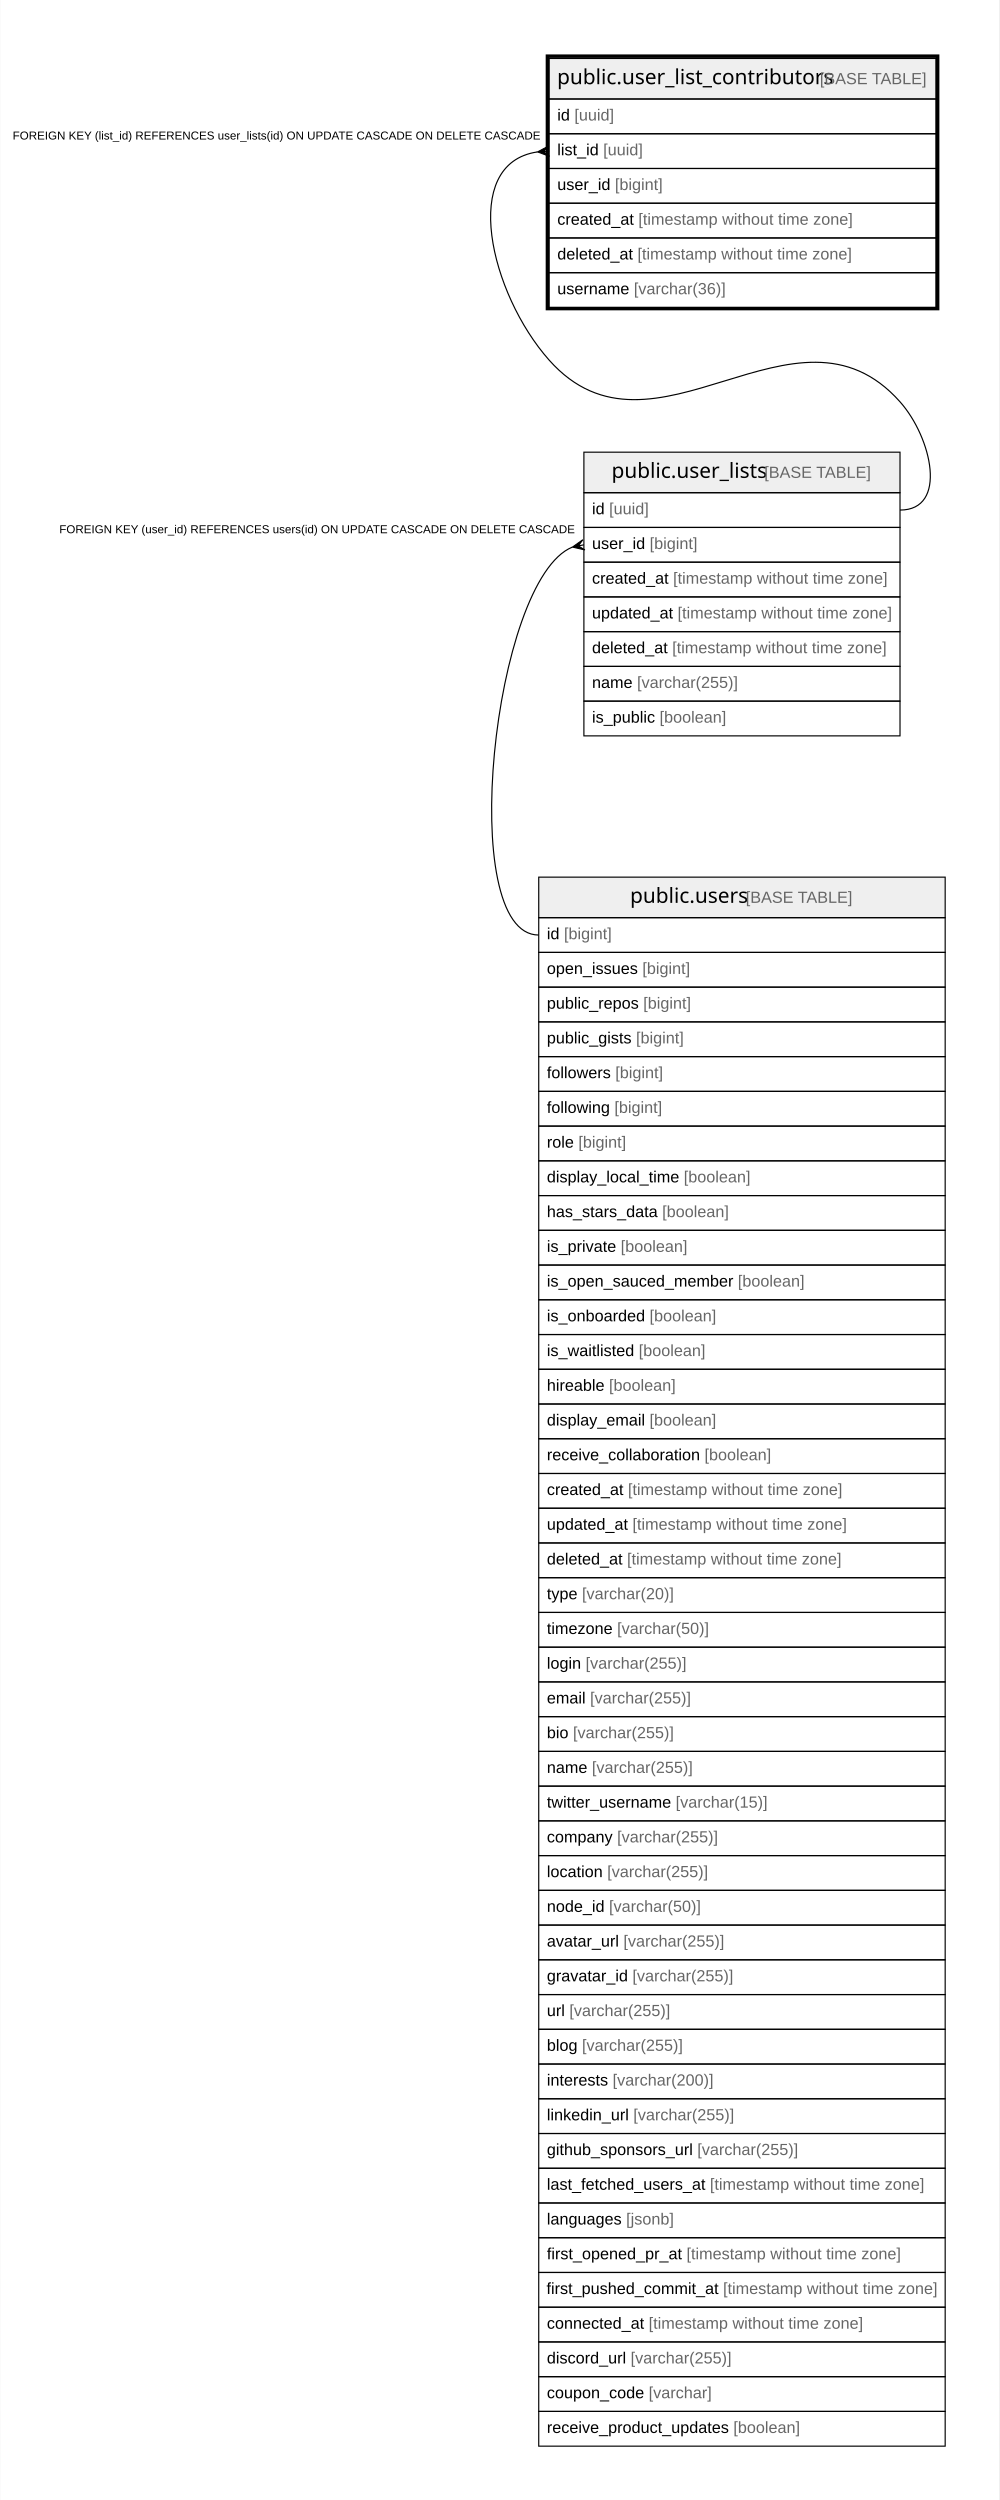
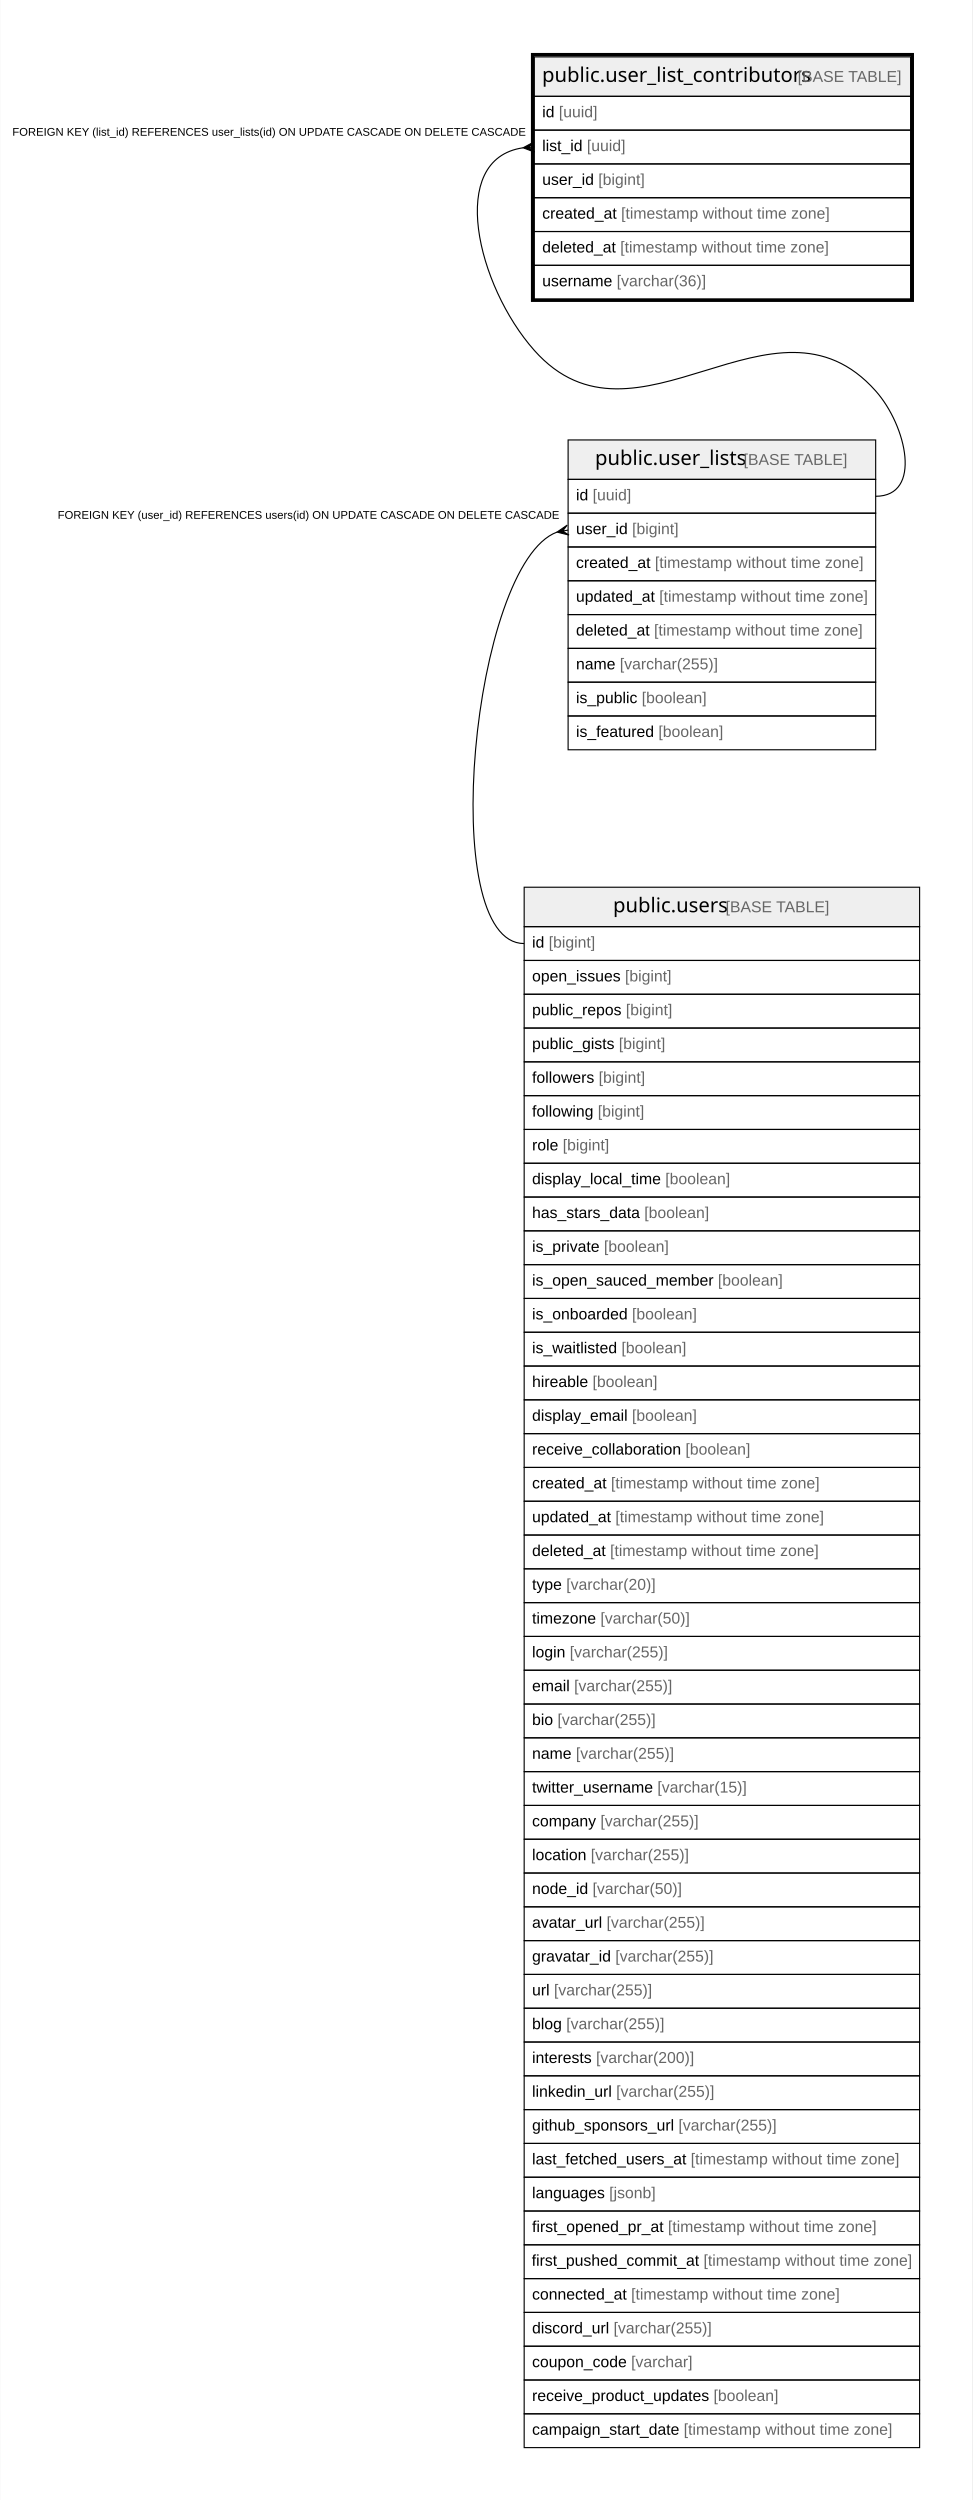
- <svg xmlns="http://www.w3.org/2000/svg" width="863pt" height="2159pt" viewBox="0.00 0.00 862.50 2159.00">
-   <g id="graph0" class="graph" transform="scale(1 1) rotate(0) translate(4 2155)">
-     <polygon fill="#ffffff" stroke="transparent" points="-4,4 -4,-2155 858.5,-2155 858.5,4 -4,4" />
+ <svg xmlns="http://www.w3.org/2000/svg" width="863pt" height="2219pt" viewBox="0.00 0.00 862.50 2219.00">
+   <g id="graph0" class="graph" transform="scale(1 1) rotate(0) translate(4 2215)">
+     <polygon fill="#ffffff" stroke="transparent" points="-4,4 -4,-2215 858.5,-2215 858.5,4 -4,4" />
    <g id="node1" class="node">
-       <polygon fill="#efefef" stroke="transparent" points="470,-2069.5 470,-2104.5 804,-2104.5 804,-2069.5 470,-2069.5" />
-       <polygon fill="none" stroke="#000000" points="470,-2069.5 470,-2104.5 804,-2104.5 804,-2069.5 470,-2069.5" />
-       <text text-anchor="start" x="476.858" y="-2082.3" font-family="Arial Bold" font-size="18.00" fill="#000000">public.user_list_contributors</text>
-       <text text-anchor="start" x="699.889" y="-2082.3" font-family="Arial" font-size="14.00" fill="#000000"> </text>
-       <text text-anchor="start" x="703.779" y="-2082.3" font-family="Arial" font-size="14.00" fill="#666666">[BASE TABLE]</text>
+       <polygon fill="#efefef" stroke="transparent" points="470,-2129.5 470,-2164.5 804,-2164.5 804,-2129.5 470,-2129.5" />
+       <polygon fill="none" stroke="#000000" points="470,-2129.5 470,-2164.5 804,-2164.5 804,-2129.5 470,-2129.5" />
+       <text text-anchor="start" x="476.858" y="-2142.3" font-family="Arial Bold" font-size="18.00" fill="#000000">public.user_list_contributors</text>
+       <text text-anchor="start" x="699.889" y="-2142.3" font-family="Arial" font-size="14.00" fill="#000000"> </text>
+       <text text-anchor="start" x="703.779" y="-2142.3" font-family="Arial" font-size="14.00" fill="#666666">[BASE TABLE]</text>
+       <polygon fill="none" stroke="#000000" points="470,-2099.5 470,-2129.5 804,-2129.5 804,-2099.5 470,-2099.5" />
+       <text text-anchor="start" x="477" y="-2110.9" font-family="Arial" font-size="14.00" fill="#000000">id </text>
+       <text text-anchor="start" x="491.78" y="-2110.9" font-family="Arial" font-size="14.00" fill="#666666">[uuid]</text>
+       <polygon fill="none" stroke="#000000" points="470,-2069.5 470,-2099.5 804,-2099.5 804,-2069.5 470,-2069.5" />
+       <text text-anchor="start" x="477" y="-2080.9" font-family="Arial" font-size="14.00" fill="#000000">list_id </text>
+       <text text-anchor="start" x="516.666" y="-2080.9" font-family="Arial" font-size="14.00" fill="#666666">[uuid]</text>
      <polygon fill="none" stroke="#000000" points="470,-2039.5 470,-2069.5 804,-2069.5 804,-2039.5 470,-2039.5" />
-       <text text-anchor="start" x="477" y="-2050.9" font-family="Arial" font-size="14.00" fill="#000000">id </text>
-       <text text-anchor="start" x="491.78" y="-2050.9" font-family="Arial" font-size="14.00" fill="#666666">[uuid]</text>
+       <text text-anchor="start" x="477" y="-2050.9" font-family="Arial" font-size="14.00" fill="#000000">user_id </text>
+       <text text-anchor="start" x="526.788" y="-2050.9" font-family="Arial" font-size="14.00" fill="#666666">[bigint]</text>
      <polygon fill="none" stroke="#000000" points="470,-2009.5 470,-2039.5 804,-2039.5 804,-2009.5 470,-2009.5" />
-       <text text-anchor="start" x="477" y="-2020.9" font-family="Arial" font-size="14.00" fill="#000000">list_id </text>
-       <text text-anchor="start" x="516.666" y="-2020.9" font-family="Arial" font-size="14.00" fill="#666666">[uuid]</text>
+       <text text-anchor="start" x="477" y="-2020.9" font-family="Arial" font-size="14.00" fill="#000000">created_at </text>
+       <text text-anchor="start" x="547.028" y="-2020.9" font-family="Arial" font-size="14.00" fill="#666666">[timestamp without time zone]</text>
      <polygon fill="none" stroke="#000000" points="470,-1979.5 470,-2009.5 804,-2009.5 804,-1979.5 470,-1979.5" />
-       <text text-anchor="start" x="477" y="-1990.9" font-family="Arial" font-size="14.00" fill="#000000">user_id </text>
-       <text text-anchor="start" x="526.788" y="-1990.9" font-family="Arial" font-size="14.00" fill="#666666">[bigint]</text>
+       <text text-anchor="start" x="477" y="-1990.9" font-family="Arial" font-size="14.00" fill="#000000">deleted_at </text>
+       <text text-anchor="start" x="546.257" y="-1990.9" font-family="Arial" font-size="14.00" fill="#666666">[timestamp without time zone]</text>
      <polygon fill="none" stroke="#000000" points="470,-1949.5 470,-1979.5 804,-1979.5 804,-1949.5 470,-1949.5" />
-       <text text-anchor="start" x="477" y="-1960.9" font-family="Arial" font-size="14.00" fill="#000000">created_at </text>
-       <text text-anchor="start" x="547.028" y="-1960.9" font-family="Arial" font-size="14.00" fill="#666666">[timestamp without time zone]</text>
-       <polygon fill="none" stroke="#000000" points="470,-1919.5 470,-1949.5 804,-1949.5 804,-1919.5 470,-1919.5" />
-       <text text-anchor="start" x="477" y="-1930.9" font-family="Arial" font-size="14.00" fill="#000000">deleted_at </text>
-       <text text-anchor="start" x="546.257" y="-1930.9" font-family="Arial" font-size="14.00" fill="#666666">[timestamp without time zone]</text>
-       <polygon fill="none" stroke="#000000" points="470,-1889.5 470,-1919.5 804,-1919.5 804,-1889.5 470,-1889.5" />
-       <text text-anchor="start" x="477" y="-1900.9" font-family="Arial" font-size="14.00" fill="#000000">username </text>
-       <text text-anchor="start" x="543.125" y="-1900.9" font-family="Arial" font-size="14.00" fill="#666666">[varchar(36)]</text>
-       <polygon fill="none" stroke="#000000" stroke-width="3" points="468.5,-1888.5 468.5,-2106.5 805.5,-2106.5 805.5,-1888.5 468.5,-1888.5" />
+       <text text-anchor="start" x="477" y="-1960.9" font-family="Arial" font-size="14.00" fill="#000000">username </text>
+       <text text-anchor="start" x="543.125" y="-1960.9" font-family="Arial" font-size="14.00" fill="#666666">[varchar(36)]</text>
+       <polygon fill="none" stroke="#000000" stroke-width="3" points="468.5,-1948.5 468.5,-2166.5 805.5,-2166.5 805.5,-1948.5 468.5,-1948.5" />
    </g>
    <g id="node2" class="node">
-       <polygon fill="#efefef" stroke="transparent" points="500,-1729.5 500,-1764.5 773,-1764.5 773,-1729.5 500,-1729.5" />
-       <polygon fill="none" stroke="#000000" points="500,-1729.5 500,-1764.5 773,-1764.5 773,-1729.5 500,-1729.5" />
-       <text text-anchor="start" x="523.868" y="-1742.3" font-family="Arial Bold" font-size="18.00" fill="#000000">public.user_lists</text>
-       <text text-anchor="start" x="651.878" y="-1742.3" font-family="Arial" font-size="14.00" fill="#000000"> </text>
-       <text text-anchor="start" x="655.769" y="-1742.3" font-family="Arial" font-size="14.00" fill="#666666">[BASE TABLE]</text>
+       <polygon fill="#efefef" stroke="transparent" points="500,-1789.5 500,-1824.5 773,-1824.5 773,-1789.5 500,-1789.5" />
+       <polygon fill="none" stroke="#000000" points="500,-1789.5 500,-1824.5 773,-1824.5 773,-1789.5 500,-1789.5" />
+       <text text-anchor="start" x="523.868" y="-1802.3" font-family="Arial Bold" font-size="18.00" fill="#000000">public.user_lists</text>
+       <text text-anchor="start" x="651.878" y="-1802.3" font-family="Arial" font-size="14.00" fill="#000000"> </text>
+       <text text-anchor="start" x="655.769" y="-1802.3" font-family="Arial" font-size="14.00" fill="#666666">[BASE TABLE]</text>
+       <polygon fill="none" stroke="#000000" points="500,-1759.5 500,-1789.5 773,-1789.5 773,-1759.5 500,-1759.5" />
+       <text text-anchor="start" x="507" y="-1770.9" font-family="Arial" font-size="14.00" fill="#000000">id </text>
+       <text text-anchor="start" x="521.78" y="-1770.9" font-family="Arial" font-size="14.00" fill="#666666">[uuid]</text>
+       <polygon fill="none" stroke="#000000" points="500,-1729.5 500,-1759.5 773,-1759.5 773,-1729.5 500,-1729.5" />
+       <text text-anchor="start" x="507" y="-1740.9" font-family="Arial" font-size="14.00" fill="#000000">user_id </text>
+       <text text-anchor="start" x="556.788" y="-1740.9" font-family="Arial" font-size="14.00" fill="#666666">[bigint]</text>
      <polygon fill="none" stroke="#000000" points="500,-1699.5 500,-1729.5 773,-1729.5 773,-1699.5 500,-1699.5" />
-       <text text-anchor="start" x="507" y="-1710.9" font-family="Arial" font-size="14.00" fill="#000000">id </text>
-       <text text-anchor="start" x="521.78" y="-1710.9" font-family="Arial" font-size="14.00" fill="#666666">[uuid]</text>
+       <text text-anchor="start" x="507" y="-1710.9" font-family="Arial" font-size="14.00" fill="#000000">created_at </text>
+       <text text-anchor="start" x="577.028" y="-1710.9" font-family="Arial" font-size="14.00" fill="#666666">[timestamp without time zone]</text>
      <polygon fill="none" stroke="#000000" points="500,-1669.5 500,-1699.5 773,-1699.5 773,-1669.5 500,-1669.5" />
-       <text text-anchor="start" x="507" y="-1680.9" font-family="Arial" font-size="14.00" fill="#000000">user_id </text>
-       <text text-anchor="start" x="556.788" y="-1680.9" font-family="Arial" font-size="14.00" fill="#666666">[bigint]</text>
+       <text text-anchor="start" x="506.964" y="-1680.9" font-family="Arial" font-size="14.00" fill="#000000">updated_at </text>
+       <text text-anchor="start" x="580.896" y="-1680.9" font-family="Arial" font-size="14.00" fill="#666666">[timestamp without time zone]</text>
      <polygon fill="none" stroke="#000000" points="500,-1639.5 500,-1669.5 773,-1669.5 773,-1639.5 500,-1639.5" />
-       <text text-anchor="start" x="507" y="-1650.9" font-family="Arial" font-size="14.00" fill="#000000">created_at </text>
-       <text text-anchor="start" x="577.028" y="-1650.9" font-family="Arial" font-size="14.00" fill="#666666">[timestamp without time zone]</text>
+       <text text-anchor="start" x="507" y="-1650.9" font-family="Arial" font-size="14.00" fill="#000000">deleted_at </text>
+       <text text-anchor="start" x="576.257" y="-1650.9" font-family="Arial" font-size="14.00" fill="#666666">[timestamp without time zone]</text>
      <polygon fill="none" stroke="#000000" points="500,-1609.5 500,-1639.5 773,-1639.5 773,-1609.5 500,-1609.5" />
-       <text text-anchor="start" x="506.964" y="-1620.9" font-family="Arial" font-size="14.00" fill="#000000">updated_at </text>
-       <text text-anchor="start" x="580.896" y="-1620.9" font-family="Arial" font-size="14.00" fill="#666666">[timestamp without time zone]</text>
+       <text text-anchor="start" x="507" y="-1620.9" font-family="Arial" font-size="14.00" fill="#000000">name </text>
+       <text text-anchor="start" x="545.899" y="-1620.9" font-family="Arial" font-size="14.00" fill="#666666">[varchar(255)]</text>
      <polygon fill="none" stroke="#000000" points="500,-1579.5 500,-1609.5 773,-1609.5 773,-1579.5 500,-1579.5" />
-       <text text-anchor="start" x="507" y="-1590.9" font-family="Arial" font-size="14.00" fill="#000000">deleted_at </text>
-       <text text-anchor="start" x="576.257" y="-1590.9" font-family="Arial" font-size="14.00" fill="#666666">[timestamp without time zone]</text>
+       <text text-anchor="start" x="507" y="-1590.9" font-family="Arial" font-size="14.00" fill="#000000">is_public </text>
+       <text text-anchor="start" x="565.341" y="-1590.9" font-family="Arial" font-size="14.00" fill="#666666">[boolean]</text>
      <polygon fill="none" stroke="#000000" points="500,-1549.5 500,-1579.5 773,-1579.5 773,-1549.5 500,-1549.5" />
-       <text text-anchor="start" x="507" y="-1560.9" font-family="Arial" font-size="14.00" fill="#000000">name </text>
-       <text text-anchor="start" x="545.899" y="-1560.9" font-family="Arial" font-size="14.00" fill="#666666">[varchar(255)]</text>
-       <polygon fill="none" stroke="#000000" points="500,-1519.5 500,-1549.5 773,-1549.5 773,-1519.5 500,-1519.5" />
-       <text text-anchor="start" x="507" y="-1530.9" font-family="Arial" font-size="14.00" fill="#000000">is_public </text>
-       <text text-anchor="start" x="565.341" y="-1530.9" font-family="Arial" font-size="14.00" fill="#666666">[boolean]</text>
+       <text text-anchor="start" x="507" y="-1560.9" font-family="Arial" font-size="14.00" fill="#000000">is_featured </text>
+       <text text-anchor="start" x="580.135" y="-1560.9" font-family="Arial" font-size="14.00" fill="#666666">[boolean]</text>
    </g>
    <g id="edge1" class="edge">
-       <path fill="none" stroke="#000000" d="M459.83,-2023.787C392.252,-2013.794 419.119,-1901.284 470,-1844 560.059,-1742.607 682.941,-1909.393 773,-1808 800.596,-1776.931 814.556,-1714.5 773,-1714.5" />
-       <polygon fill="#000000" stroke="#000000" points="460.024,-2023.8 469.685,-2028.989 465.012,-2024.15 470,-2024.5 470,-2024.5 470,-2024.5 465.012,-2024.15 470.315,-2020.011 460.024,-2023.8 460.024,-2023.8" />
-       <text text-anchor="start" x="6.67" y="-2034.5" font-family="Arial" font-size="10.00" fill="#000000">FOREIGN KEY (list_id) REFERENCES user_lists(id) ON UPDATE CASCADE ON DELETE CASCADE</text>
+       <path fill="none" stroke="#000000" d="M459.83,-2083.787C392.252,-2073.794 419.119,-1961.284 470,-1904 560.059,-1802.607 682.941,-1969.393 773,-1868 800.596,-1836.931 814.556,-1774.5 773,-1774.5" />
+       <polygon fill="#000000" stroke="#000000" points="460.024,-2083.8 469.685,-2088.989 465.012,-2084.15 470,-2084.5 470,-2084.5 470,-2084.5 465.012,-2084.15 470.315,-2080.011 460.024,-2083.8 460.024,-2083.8" />
+       <text text-anchor="start" x="6.67" y="-2094.5" font-family="Arial" font-size="10.00" fill="#000000">FOREIGN KEY (list_id) REFERENCES user_lists(id) ON UPDATE CASCADE ON DELETE CASCADE</text>
    </g>
    <g id="node3" class="node">
-       <polygon fill="#efefef" stroke="transparent" points="461,-1362.5 461,-1397.5 812,-1397.5 812,-1362.5 461,-1362.5" />
-       <polygon fill="none" stroke="#000000" points="461,-1362.5 461,-1397.5 812,-1397.5 812,-1362.5 461,-1362.5" />
-       <text text-anchor="start" x="539.866" y="-1375.3" font-family="Arial Bold" font-size="18.00" fill="#000000">public.users</text>
-       <text text-anchor="start" x="635.88" y="-1375.3" font-family="Arial" font-size="14.00" fill="#000000"> </text>
-       <text text-anchor="start" x="639.771" y="-1375.3" font-family="Arial" font-size="14.00" fill="#666666">[BASE TABLE]</text>
+       <polygon fill="#efefef" stroke="transparent" points="461,-1392.5 461,-1427.5 812,-1427.5 812,-1392.5 461,-1392.5" />
+       <polygon fill="none" stroke="#000000" points="461,-1392.5 461,-1427.5 812,-1427.5 812,-1392.5 461,-1392.5" />
+       <text text-anchor="start" x="539.866" y="-1405.3" font-family="Arial Bold" font-size="18.00" fill="#000000">public.users</text>
+       <text text-anchor="start" x="635.88" y="-1405.3" font-family="Arial" font-size="14.00" fill="#000000"> </text>
+       <text text-anchor="start" x="639.771" y="-1405.3" font-family="Arial" font-size="14.00" fill="#666666">[BASE TABLE]</text>
+       <polygon fill="none" stroke="#000000" points="461,-1362.5 461,-1392.5 812,-1392.5 812,-1362.5 461,-1362.5" />
+       <text text-anchor="start" x="468" y="-1373.9" font-family="Arial" font-size="14.00" fill="#000000">id </text>
+       <text text-anchor="start" x="482.78" y="-1373.9" font-family="Arial" font-size="14.00" fill="#666666">[bigint]</text>
      <polygon fill="none" stroke="#000000" points="461,-1332.5 461,-1362.5 812,-1362.5 812,-1332.5 461,-1332.5" />
-       <text text-anchor="start" x="468" y="-1343.9" font-family="Arial" font-size="14.00" fill="#000000">id </text>
-       <text text-anchor="start" x="482.78" y="-1343.9" font-family="Arial" font-size="14.00" fill="#666666">[bigint]</text>
+       <text text-anchor="start" x="468" y="-1343.9" font-family="Arial" font-size="14.00" fill="#000000">open_issues </text>
+       <text text-anchor="start" x="550.475" y="-1343.9" font-family="Arial" font-size="14.00" fill="#666666">[bigint]</text>
      <polygon fill="none" stroke="#000000" points="461,-1302.5 461,-1332.5 812,-1332.5 812,-1302.5 461,-1302.5" />
-       <text text-anchor="start" x="468" y="-1313.9" font-family="Arial" font-size="14.00" fill="#000000">open_issues </text>
-       <text text-anchor="start" x="550.475" y="-1313.9" font-family="Arial" font-size="14.00" fill="#666666">[bigint]</text>
+       <text text-anchor="start" x="468" y="-1313.9" font-family="Arial" font-size="14.00" fill="#000000">public_repos </text>
+       <text text-anchor="start" x="551.243" y="-1313.9" font-family="Arial" font-size="14.00" fill="#666666">[bigint]</text>
      <polygon fill="none" stroke="#000000" points="461,-1272.5 461,-1302.5 812,-1302.5 812,-1272.5 461,-1272.5" />
-       <text text-anchor="start" x="468" y="-1283.9" font-family="Arial" font-size="14.00" fill="#000000">public_repos </text>
-       <text text-anchor="start" x="551.243" y="-1283.9" font-family="Arial" font-size="14.00" fill="#666666">[bigint]</text>
+       <text text-anchor="start" x="468" y="-1283.9" font-family="Arial" font-size="14.00" fill="#000000">public_gists </text>
+       <text text-anchor="start" x="545.014" y="-1283.9" font-family="Arial" font-size="14.00" fill="#666666">[bigint]</text>
      <polygon fill="none" stroke="#000000" points="461,-1242.5 461,-1272.5 812,-1272.5 812,-1242.5 461,-1242.5" />
-       <text text-anchor="start" x="468" y="-1253.9" font-family="Arial" font-size="14.00" fill="#000000">public_gists </text>
-       <text text-anchor="start" x="545.014" y="-1253.9" font-family="Arial" font-size="14.00" fill="#666666">[bigint]</text>
+       <text text-anchor="start" x="468" y="-1253.9" font-family="Arial" font-size="14.00" fill="#000000">followers </text>
+       <text text-anchor="start" x="527.109" y="-1253.9" font-family="Arial" font-size="14.00" fill="#666666">[bigint]</text>
      <polygon fill="none" stroke="#000000" points="461,-1212.5 461,-1242.5 812,-1242.5 812,-1212.5 461,-1212.5" />
-       <text text-anchor="start" x="468" y="-1223.9" font-family="Arial" font-size="14.00" fill="#000000">followers </text>
-       <text text-anchor="start" x="527.109" y="-1223.9" font-family="Arial" font-size="14.00" fill="#666666">[bigint]</text>
+       <text text-anchor="start" x="468" y="-1223.9" font-family="Arial" font-size="14.00" fill="#000000">following </text>
+       <text text-anchor="start" x="526.338" y="-1223.9" font-family="Arial" font-size="14.00" fill="#666666">[bigint]</text>
      <polygon fill="none" stroke="#000000" points="461,-1182.5 461,-1212.5 812,-1212.5 812,-1182.5 461,-1182.5" />
-       <text text-anchor="start" x="468" y="-1193.9" font-family="Arial" font-size="14.00" fill="#000000">following </text>
-       <text text-anchor="start" x="526.338" y="-1193.9" font-family="Arial" font-size="14.00" fill="#666666">[bigint]</text>
+       <text text-anchor="start" x="468" y="-1193.9" font-family="Arial" font-size="14.00" fill="#000000">role </text>
+       <text text-anchor="start" x="495.223" y="-1193.9" font-family="Arial" font-size="14.00" fill="#666666">[bigint]</text>
      <polygon fill="none" stroke="#000000" points="461,-1152.5 461,-1182.5 812,-1182.5 812,-1152.5 461,-1152.5" />
-       <text text-anchor="start" x="468" y="-1163.9" font-family="Arial" font-size="14.00" fill="#000000">role </text>
-       <text text-anchor="start" x="495.223" y="-1163.9" font-family="Arial" font-size="14.00" fill="#666666">[bigint]</text>
+       <text text-anchor="start" x="468" y="-1163.9" font-family="Arial" font-size="14.00" fill="#000000">display_local_time </text>
+       <text text-anchor="start" x="586.236" y="-1163.9" font-family="Arial" font-size="14.00" fill="#666666">[boolean]</text>
      <polygon fill="none" stroke="#000000" points="461,-1122.5 461,-1152.5 812,-1152.5 812,-1122.5 461,-1122.5" />
-       <text text-anchor="start" x="468" y="-1133.9" font-family="Arial" font-size="14.00" fill="#000000">display_local_time </text>
-       <text text-anchor="start" x="586.236" y="-1133.9" font-family="Arial" font-size="14.00" fill="#666666">[boolean]</text>
+       <text text-anchor="start" x="468" y="-1133.9" font-family="Arial" font-size="14.00" fill="#000000">has_stars_data </text>
+       <text text-anchor="start" x="567.593" y="-1133.9" font-family="Arial" font-size="14.00" fill="#666666">[boolean]</text>
      <polygon fill="none" stroke="#000000" points="461,-1092.5 461,-1122.5 812,-1122.5 812,-1092.5 461,-1092.5" />
-       <text text-anchor="start" x="468" y="-1103.9" font-family="Arial" font-size="14.00" fill="#000000">has_stars_data </text>
-       <text text-anchor="start" x="567.593" y="-1103.9" font-family="Arial" font-size="14.00" fill="#666666">[boolean]</text>
+       <text text-anchor="start" x="468" y="-1103.9" font-family="Arial" font-size="14.00" fill="#000000">is_private </text>
+       <text text-anchor="start" x="531.785" y="-1103.9" font-family="Arial" font-size="14.00" fill="#666666">[boolean]</text>
      <polygon fill="none" stroke="#000000" points="461,-1062.5 461,-1092.5 812,-1092.5 812,-1062.5 461,-1062.5" />
-       <text text-anchor="start" x="468" y="-1073.9" font-family="Arial" font-size="14.00" fill="#000000">is_private </text>
-       <text text-anchor="start" x="531.785" y="-1073.9" font-family="Arial" font-size="14.00" fill="#666666">[boolean]</text>
+       <text text-anchor="start" x="468" y="-1073.9" font-family="Arial" font-size="14.00" fill="#000000">is_open_sauced_member </text>
+       <text text-anchor="start" x="632.935" y="-1073.9" font-family="Arial" font-size="14.00" fill="#666666">[boolean]</text>
      <polygon fill="none" stroke="#000000" points="461,-1032.5 461,-1062.5 812,-1062.5 812,-1032.5 461,-1032.5" />
-       <text text-anchor="start" x="468" y="-1043.9" font-family="Arial" font-size="14.00" fill="#000000">is_open_sauced_member </text>
-       <text text-anchor="start" x="632.935" y="-1043.9" font-family="Arial" font-size="14.00" fill="#666666">[boolean]</text>
+       <text text-anchor="start" x="468" y="-1043.9" font-family="Arial" font-size="14.00" fill="#000000">is_onboarded </text>
+       <text text-anchor="start" x="556.701" y="-1043.9" font-family="Arial" font-size="14.00" fill="#666666">[boolean]</text>
      <polygon fill="none" stroke="#000000" points="461,-1002.5 461,-1032.5 812,-1032.5 812,-1002.5 461,-1002.5" />
-       <text text-anchor="start" x="468" y="-1013.9" font-family="Arial" font-size="14.00" fill="#000000">is_onboarded </text>
-       <text text-anchor="start" x="556.701" y="-1013.9" font-family="Arial" font-size="14.00" fill="#666666">[boolean]</text>
+       <text text-anchor="start" x="468" y="-1013.9" font-family="Arial" font-size="14.00" fill="#000000">is_waitlisted </text>
+       <text text-anchor="start" x="547.335" y="-1013.9" font-family="Arial" font-size="14.00" fill="#666666">[boolean]</text>
      <polygon fill="none" stroke="#000000" points="461,-972.5 461,-1002.5 812,-1002.5 812,-972.5 461,-972.5" />
-       <text text-anchor="start" x="468" y="-983.9" font-family="Arial" font-size="14.00" fill="#000000">is_waitlisted </text>
-       <text text-anchor="start" x="547.335" y="-983.9" font-family="Arial" font-size="14.00" fill="#666666">[boolean]</text>
+       <text text-anchor="start" x="468" y="-983.9" font-family="Arial" font-size="14.00" fill="#000000">hireable </text>
+       <text text-anchor="start" x="521.677" y="-983.9" font-family="Arial" font-size="14.00" fill="#666666">[boolean]</text>
      <polygon fill="none" stroke="#000000" points="461,-942.5 461,-972.5 812,-972.5 812,-942.5 461,-942.5" />
-       <text text-anchor="start" x="468" y="-953.9" font-family="Arial" font-size="14.00" fill="#000000">hireable </text>
-       <text text-anchor="start" x="521.677" y="-953.9" font-family="Arial" font-size="14.00" fill="#666666">[boolean]</text>
+       <text text-anchor="start" x="468" y="-953.9" font-family="Arial" font-size="14.00" fill="#000000">display_email </text>
+       <text text-anchor="start" x="556.673" y="-953.9" font-family="Arial" font-size="14.00" fill="#666666">[boolean]</text>
      <polygon fill="none" stroke="#000000" points="461,-912.5 461,-942.5 812,-942.5 812,-912.5 461,-912.5" />
-       <text text-anchor="start" x="468" y="-923.9" font-family="Arial" font-size="14.00" fill="#000000">display_email </text>
-       <text text-anchor="start" x="556.673" y="-923.9" font-family="Arial" font-size="14.00" fill="#666666">[boolean]</text>
+       <text text-anchor="start" x="468" y="-923.9" font-family="Arial" font-size="14.00" fill="#000000">receive_collaboration </text>
+       <text text-anchor="start" x="604.137" y="-923.9" font-family="Arial" font-size="14.00" fill="#666666">[boolean]</text>
      <polygon fill="none" stroke="#000000" points="461,-882.5 461,-912.5 812,-912.5 812,-882.5 461,-882.5" />
-       <text text-anchor="start" x="468" y="-893.9" font-family="Arial" font-size="14.00" fill="#000000">receive_collaboration </text>
-       <text text-anchor="start" x="604.137" y="-893.9" font-family="Arial" font-size="14.00" fill="#666666">[boolean]</text>
+       <text text-anchor="start" x="468" y="-893.9" font-family="Arial" font-size="14.00" fill="#000000">created_at </text>
+       <text text-anchor="start" x="538.028" y="-893.9" font-family="Arial" font-size="14.00" fill="#666666">[timestamp without time zone]</text>
      <polygon fill="none" stroke="#000000" points="461,-852.5 461,-882.5 812,-882.5 812,-852.5 461,-852.5" />
-       <text text-anchor="start" x="468" y="-863.9" font-family="Arial" font-size="14.00" fill="#000000">created_at </text>
-       <text text-anchor="start" x="538.028" y="-863.9" font-family="Arial" font-size="14.00" fill="#666666">[timestamp without time zone]</text>
+       <text text-anchor="start" x="468" y="-863.9" font-family="Arial" font-size="14.00" fill="#000000">updated_at </text>
+       <text text-anchor="start" x="541.933" y="-863.9" font-family="Arial" font-size="14.00" fill="#666666">[timestamp without time zone]</text>
      <polygon fill="none" stroke="#000000" points="461,-822.5 461,-852.5 812,-852.5 812,-822.5 461,-822.5" />
-       <text text-anchor="start" x="468" y="-833.9" font-family="Arial" font-size="14.00" fill="#000000">updated_at </text>
-       <text text-anchor="start" x="541.933" y="-833.9" font-family="Arial" font-size="14.00" fill="#666666">[timestamp without time zone]</text>
+       <text text-anchor="start" x="468" y="-833.9" font-family="Arial" font-size="14.00" fill="#000000">deleted_at </text>
+       <text text-anchor="start" x="537.257" y="-833.9" font-family="Arial" font-size="14.00" fill="#666666">[timestamp without time zone]</text>
      <polygon fill="none" stroke="#000000" points="461,-792.5 461,-822.5 812,-822.5 812,-792.5 461,-792.5" />
-       <text text-anchor="start" x="468" y="-803.9" font-family="Arial" font-size="14.00" fill="#000000">deleted_at </text>
-       <text text-anchor="start" x="537.257" y="-803.9" font-family="Arial" font-size="14.00" fill="#666666">[timestamp without time zone]</text>
+       <text text-anchor="start" x="468" y="-803.9" font-family="Arial" font-size="14.00" fill="#000000">type </text>
+       <text text-anchor="start" x="498.346" y="-803.9" font-family="Arial" font-size="14.00" fill="#666666">[varchar(20)]</text>
      <polygon fill="none" stroke="#000000" points="461,-762.5 461,-792.5 812,-792.5 812,-762.5 461,-762.5" />
-       <text text-anchor="start" x="468" y="-773.9" font-family="Arial" font-size="14.00" fill="#000000">type </text>
-       <text text-anchor="start" x="498.346" y="-773.9" font-family="Arial" font-size="14.00" fill="#666666">[varchar(20)]</text>
+       <text text-anchor="start" x="468" y="-773.9" font-family="Arial" font-size="14.00" fill="#000000">timezone </text>
+       <text text-anchor="start" x="528.679" y="-773.9" font-family="Arial" font-size="14.00" fill="#666666">[varchar(50)]</text>
      <polygon fill="none" stroke="#000000" points="461,-732.5 461,-762.5 812,-762.5 812,-732.5 461,-732.5" />
-       <text text-anchor="start" x="468" y="-743.9" font-family="Arial" font-size="14.00" fill="#000000">timezone </text>
-       <text text-anchor="start" x="528.679" y="-743.9" font-family="Arial" font-size="14.00" fill="#666666">[varchar(50)]</text>
+       <text text-anchor="start" x="468" y="-743.9" font-family="Arial" font-size="14.00" fill="#000000">login </text>
+       <text text-anchor="start" x="501.452" y="-743.9" font-family="Arial" font-size="14.00" fill="#666666">[varchar(255)]</text>
      <polygon fill="none" stroke="#000000" points="461,-702.5 461,-732.5 812,-732.5 812,-702.5 461,-702.5" />
-       <text text-anchor="start" x="468" y="-713.9" font-family="Arial" font-size="14.00" fill="#000000">login </text>
-       <text text-anchor="start" x="501.452" y="-713.9" font-family="Arial" font-size="14.00" fill="#666666">[varchar(255)]</text>
+       <text text-anchor="start" x="468" y="-713.9" font-family="Arial" font-size="14.00" fill="#000000">email </text>
+       <text text-anchor="start" x="505.33" y="-713.9" font-family="Arial" font-size="14.00" fill="#666666">[varchar(255)]</text>
      <polygon fill="none" stroke="#000000" points="461,-672.5 461,-702.5 812,-702.5 812,-672.5 461,-672.5" />
-       <text text-anchor="start" x="468" y="-683.9" font-family="Arial" font-size="14.00" fill="#000000">email </text>
-       <text text-anchor="start" x="505.33" y="-683.9" font-family="Arial" font-size="14.00" fill="#666666">[varchar(255)]</text>
+       <text text-anchor="start" x="468" y="-683.9" font-family="Arial" font-size="14.00" fill="#000000">bio </text>
+       <text text-anchor="start" x="490.562" y="-683.9" font-family="Arial" font-size="14.00" fill="#666666">[varchar(255)]</text>
      <polygon fill="none" stroke="#000000" points="461,-642.5 461,-672.5 812,-672.5 812,-642.5 461,-642.5" />
-       <text text-anchor="start" x="468" y="-653.9" font-family="Arial" font-size="14.00" fill="#000000">bio </text>
-       <text text-anchor="start" x="490.562" y="-653.9" font-family="Arial" font-size="14.00" fill="#666666">[varchar(255)]</text>
+       <text text-anchor="start" x="468" y="-653.9" font-family="Arial" font-size="14.00" fill="#000000">name </text>
+       <text text-anchor="start" x="506.899" y="-653.9" font-family="Arial" font-size="14.00" fill="#666666">[varchar(255)]</text>
      <polygon fill="none" stroke="#000000" points="461,-612.5 461,-642.5 812,-642.5 812,-612.5 461,-612.5" />
-       <text text-anchor="start" x="468" y="-623.9" font-family="Arial" font-size="14.00" fill="#000000">name </text>
-       <text text-anchor="start" x="506.899" y="-623.9" font-family="Arial" font-size="14.00" fill="#666666">[varchar(255)]</text>
+       <text text-anchor="start" x="468" y="-623.9" font-family="Arial" font-size="14.00" fill="#000000">twitter_username </text>
+       <text text-anchor="start" x="579.236" y="-623.9" font-family="Arial" font-size="14.00" fill="#666666">[varchar(15)]</text>
      <polygon fill="none" stroke="#000000" points="461,-582.5 461,-612.5 812,-612.5 812,-582.5 461,-582.5" />
-       <text text-anchor="start" x="468" y="-593.9" font-family="Arial" font-size="14.00" fill="#000000">twitter_username </text>
-       <text text-anchor="start" x="579.236" y="-593.9" font-family="Arial" font-size="14.00" fill="#666666">[varchar(15)]</text>
+       <text text-anchor="start" x="468" y="-593.9" font-family="Arial" font-size="14.00" fill="#000000">company </text>
+       <text text-anchor="start" x="528.682" y="-593.9" font-family="Arial" font-size="14.00" fill="#666666">[varchar(255)]</text>
      <polygon fill="none" stroke="#000000" points="461,-552.5 461,-582.5 812,-582.5 812,-552.5 461,-552.5" />
-       <text text-anchor="start" x="468" y="-563.9" font-family="Arial" font-size="14.00" fill="#000000">company </text>
-       <text text-anchor="start" x="528.682" y="-563.9" font-family="Arial" font-size="14.00" fill="#666666">[varchar(255)]</text>
+       <text text-anchor="start" x="468" y="-563.9" font-family="Arial" font-size="14.00" fill="#000000">location </text>
+       <text text-anchor="start" x="520.125" y="-563.9" font-family="Arial" font-size="14.00" fill="#666666">[varchar(255)]</text>
      <polygon fill="none" stroke="#000000" points="461,-522.5 461,-552.5 812,-552.5 812,-522.5 461,-522.5" />
-       <text text-anchor="start" x="468" y="-533.9" font-family="Arial" font-size="14.00" fill="#000000">location </text>
-       <text text-anchor="start" x="520.125" y="-533.9" font-family="Arial" font-size="14.00" fill="#666666">[varchar(255)]</text>
+       <text text-anchor="start" x="468" y="-533.9" font-family="Arial" font-size="14.00" fill="#000000">node_id </text>
+       <text text-anchor="start" x="521.693" y="-533.9" font-family="Arial" font-size="14.00" fill="#666666">[varchar(50)]</text>
      <polygon fill="none" stroke="#000000" points="461,-492.5 461,-522.5 812,-522.5 812,-492.5 461,-492.5" />
-       <text text-anchor="start" x="468" y="-503.9" font-family="Arial" font-size="14.00" fill="#000000">node_id </text>
-       <text text-anchor="start" x="521.693" y="-503.9" font-family="Arial" font-size="14.00" fill="#666666">[varchar(50)]</text>
+       <text text-anchor="start" x="468" y="-503.9" font-family="Arial" font-size="14.00" fill="#000000">avatar_url </text>
+       <text text-anchor="start" x="534.122" y="-503.9" font-family="Arial" font-size="14.00" fill="#666666">[varchar(255)]</text>
      <polygon fill="none" stroke="#000000" points="461,-462.5 461,-492.5 812,-492.5 812,-462.5 461,-462.5" />
-       <text text-anchor="start" x="468" y="-473.9" font-family="Arial" font-size="14.00" fill="#000000">avatar_url </text>
-       <text text-anchor="start" x="534.122" y="-473.9" font-family="Arial" font-size="14.00" fill="#666666">[varchar(255)]</text>
+       <text text-anchor="start" x="468" y="-473.9" font-family="Arial" font-size="14.00" fill="#000000">gravatar_id </text>
+       <text text-anchor="start" x="541.905" y="-473.9" font-family="Arial" font-size="14.00" fill="#666666">[varchar(255)]</text>
      <polygon fill="none" stroke="#000000" points="461,-432.5 461,-462.5 812,-462.5 812,-432.5 461,-432.5" />
-       <text text-anchor="start" x="468" y="-443.9" font-family="Arial" font-size="14.00" fill="#000000">gravatar_id </text>
-       <text text-anchor="start" x="541.905" y="-443.9" font-family="Arial" font-size="14.00" fill="#666666">[varchar(255)]</text>
+       <text text-anchor="start" x="468" y="-443.9" font-family="Arial" font-size="14.00" fill="#000000">url </text>
+       <text text-anchor="start" x="487.44" y="-443.9" font-family="Arial" font-size="14.00" fill="#666666">[varchar(255)]</text>
      <polygon fill="none" stroke="#000000" points="461,-402.5 461,-432.5 812,-432.5 812,-402.5 461,-402.5" />
-       <text text-anchor="start" x="468" y="-413.9" font-family="Arial" font-size="14.00" fill="#000000">url </text>
-       <text text-anchor="start" x="487.44" y="-413.9" font-family="Arial" font-size="14.00" fill="#666666">[varchar(255)]</text>
+       <text text-anchor="start" x="468" y="-413.9" font-family="Arial" font-size="14.00" fill="#000000">blog </text>
+       <text text-anchor="start" x="498.345" y="-413.9" font-family="Arial" font-size="14.00" fill="#666666">[varchar(255)]</text>
      <polygon fill="none" stroke="#000000" points="461,-372.5 461,-402.5 812,-402.5 812,-372.5 461,-372.5" />
-       <text text-anchor="start" x="468" y="-383.9" font-family="Arial" font-size="14.00" fill="#000000">blog </text>
-       <text text-anchor="start" x="498.345" y="-383.9" font-family="Arial" font-size="14.00" fill="#666666">[varchar(255)]</text>
+       <text text-anchor="start" x="468" y="-383.9" font-family="Arial" font-size="14.00" fill="#000000">interests </text>
+       <text text-anchor="start" x="524.787" y="-383.9" font-family="Arial" font-size="14.00" fill="#666666">[varchar(200)]</text>
      <polygon fill="none" stroke="#000000" points="461,-342.5 461,-372.5 812,-372.5 812,-342.5 461,-342.5" />
-       <text text-anchor="start" x="468" y="-353.9" font-family="Arial" font-size="14.00" fill="#000000">interests </text>
-       <text text-anchor="start" x="524.787" y="-353.9" font-family="Arial" font-size="14.00" fill="#666666">[varchar(200)]</text>
+       <text text-anchor="start" x="468" y="-353.9" font-family="Arial" font-size="14.00" fill="#000000">linkedin_url </text>
+       <text text-anchor="start" x="542.673" y="-353.9" font-family="Arial" font-size="14.00" fill="#666666">[varchar(255)]</text>
      <polygon fill="none" stroke="#000000" points="461,-312.5 461,-342.5 812,-342.5 812,-312.5 461,-312.5" />
-       <text text-anchor="start" x="468" y="-323.9" font-family="Arial" font-size="14.00" fill="#000000">linkedin_url </text>
-       <text text-anchor="start" x="542.673" y="-323.9" font-family="Arial" font-size="14.00" fill="#666666">[varchar(255)]</text>
+       <text text-anchor="start" x="468" y="-323.9" font-family="Arial" font-size="14.00" fill="#000000">github_sponsors_url </text>
+       <text text-anchor="start" x="597.924" y="-323.9" font-family="Arial" font-size="14.00" fill="#666666">[varchar(255)]</text>
      <polygon fill="none" stroke="#000000" points="461,-282.5 461,-312.5 812,-312.5 812,-282.5 461,-282.5" />
-       <text text-anchor="start" x="468" y="-293.9" font-family="Arial" font-size="14.00" fill="#000000">github_sponsors_url </text>
-       <text text-anchor="start" x="597.924" y="-293.9" font-family="Arial" font-size="14.00" fill="#666666">[varchar(255)]</text>
+       <text text-anchor="start" x="468" y="-293.9" font-family="Arial" font-size="14.00" fill="#000000">last_fetched_users_at </text>
+       <text text-anchor="start" x="608.829" y="-293.9" font-family="Arial" font-size="14.00" fill="#666666">[timestamp without time zone]</text>
      <polygon fill="none" stroke="#000000" points="461,-252.5 461,-282.5 812,-282.5 812,-252.5 461,-252.5" />
-       <text text-anchor="start" x="468" y="-263.9" font-family="Arial" font-size="14.00" fill="#000000">last_fetched_users_at </text>
-       <text text-anchor="start" x="608.829" y="-263.9" font-family="Arial" font-size="14.00" fill="#666666">[timestamp without time zone]</text>
+       <text text-anchor="start" x="468" y="-263.9" font-family="Arial" font-size="14.00" fill="#000000">languages </text>
+       <text text-anchor="start" x="536.475" y="-263.9" font-family="Arial" font-size="14.00" fill="#666666">[jsonb]</text>
      <polygon fill="none" stroke="#000000" points="461,-222.5 461,-252.5 812,-252.5 812,-222.5 461,-222.5" />
-       <text text-anchor="start" x="468" y="-233.9" font-family="Arial" font-size="14.00" fill="#000000">languages </text>
-       <text text-anchor="start" x="536.475" y="-233.9" font-family="Arial" font-size="14.00" fill="#666666">[jsonb]</text>
+       <text text-anchor="start" x="468" y="-233.9" font-family="Arial" font-size="14.00" fill="#000000">first_opened_pr_at </text>
+       <text text-anchor="start" x="588.599" y="-233.9" font-family="Arial" font-size="14.00" fill="#666666">[timestamp without time zone]</text>
      <polygon fill="none" stroke="#000000" points="461,-192.5 461,-222.5 812,-222.5 812,-192.5 461,-192.5" />
-       <text text-anchor="start" x="468" y="-203.9" font-family="Arial" font-size="14.00" fill="#000000">first_opened_pr_at </text>
-       <text text-anchor="start" x="588.599" y="-203.9" font-family="Arial" font-size="14.00" fill="#666666">[timestamp without time zone]</text>
+       <text text-anchor="start" x="467.693" y="-203.9" font-family="Arial" font-size="14.00" fill="#000000">first_pushed_commit_at </text>
+       <text text-anchor="start" x="620.167" y="-203.9" font-family="Arial" font-size="14.00" fill="#666666">[timestamp without time zone]</text>
      <polygon fill="none" stroke="#000000" points="461,-162.5 461,-192.5 812,-192.5 812,-162.5 461,-162.5" />
-       <text text-anchor="start" x="467.693" y="-173.9" font-family="Arial" font-size="14.00" fill="#000000">first_pushed_commit_at </text>
-       <text text-anchor="start" x="620.167" y="-173.9" font-family="Arial" font-size="14.00" fill="#666666">[timestamp without time zone]</text>
+       <text text-anchor="start" x="468" y="-173.9" font-family="Arial" font-size="14.00" fill="#000000">connected_at </text>
+       <text text-anchor="start" x="555.933" y="-173.9" font-family="Arial" font-size="14.00" fill="#666666">[timestamp without time zone]</text>
      <polygon fill="none" stroke="#000000" points="461,-132.5 461,-162.5 812,-162.5 812,-132.5 461,-132.5" />
-       <text text-anchor="start" x="468" y="-143.9" font-family="Arial" font-size="14.00" fill="#000000">connected_at </text>
-       <text text-anchor="start" x="555.933" y="-143.9" font-family="Arial" font-size="14.00" fill="#666666">[timestamp without time zone]</text>
+       <text text-anchor="start" x="468" y="-143.9" font-family="Arial" font-size="14.00" fill="#000000">discord_url </text>
+       <text text-anchor="start" x="540.338" y="-143.9" font-family="Arial" font-size="14.00" fill="#666666">[varchar(255)]</text>
      <polygon fill="none" stroke="#000000" points="461,-102.5 461,-132.5 812,-132.5 812,-102.5 461,-102.5" />
-       <text text-anchor="start" x="468" y="-113.9" font-family="Arial" font-size="14.00" fill="#000000">discord_url </text>
-       <text text-anchor="start" x="540.338" y="-113.9" font-family="Arial" font-size="14.00" fill="#666666">[varchar(255)]</text>
+       <text text-anchor="start" x="468" y="-113.9" font-family="Arial" font-size="14.00" fill="#000000">coupon_code </text>
+       <text text-anchor="start" x="555.934" y="-113.9" font-family="Arial" font-size="14.00" fill="#666666">[varchar]</text>
      <polygon fill="none" stroke="#000000" points="461,-72.5 461,-102.5 812,-102.5 812,-72.5 461,-72.5" />
-       <text text-anchor="start" x="468" y="-83.9" font-family="Arial" font-size="14.00" fill="#000000">coupon_code </text>
-       <text text-anchor="start" x="555.934" y="-83.9" font-family="Arial" font-size="14.00" fill="#666666">[varchar]</text>
+       <text text-anchor="start" x="468" y="-83.9" font-family="Arial" font-size="14.00" fill="#000000">receive_product_updates </text>
+       <text text-anchor="start" x="629.056" y="-83.9" font-family="Arial" font-size="14.00" fill="#666666">[boolean]</text>
      <polygon fill="none" stroke="#000000" points="461,-42.5 461,-72.5 812,-72.5 812,-42.5 461,-42.5" />
-       <text text-anchor="start" x="468" y="-53.9" font-family="Arial" font-size="14.00" fill="#000000">receive_product_updates </text>
-       <text text-anchor="start" x="629.056" y="-53.9" font-family="Arial" font-size="14.00" fill="#666666">[boolean]</text>
+       <text text-anchor="start" x="468" y="-53.9" font-family="Arial" font-size="14.00" fill="#000000">campaign_start_date </text>
+       <text text-anchor="start" x="602.599" y="-53.9" font-family="Arial" font-size="14.00" fill="#666666">[timestamp without time zone]</text>
    </g>
    <g id="edge2" class="edge">
-       <path fill="none" stroke="#000000" d="M490.068,-1682.521C421.338,-1654.903 388.998,-1347.5 461,-1347.5" />
-       <polygon fill="#000000" stroke="#000000" points="490.193,-1682.546 499.121,-1688.913 495.096,-1683.523 500,-1684.5 500,-1684.5 500,-1684.5 495.096,-1683.523 500.879,-1680.087 490.193,-1682.546 490.193,-1682.546" />
-       <text text-anchor="start" x="46.943" y="-1694.5" font-family="Arial" font-size="10.00" fill="#000000">FOREIGN KEY (user_id) REFERENCES users(id) ON UPDATE CASCADE ON DELETE CASCADE</text>
+       <path fill="none" stroke="#000000" d="M490.131,-1742.698C414.99,-1715.012 382.349,-1377.5 461,-1377.5" />
+       <polygon fill="#000000" stroke="#000000" points="490.163,-1742.704 499.192,-1748.927 495.081,-1743.602 500,-1744.5 500,-1744.5 500,-1744.5 495.081,-1743.602 500.808,-1740.073 490.163,-1742.704 490.163,-1742.704" />
+       <text text-anchor="start" x="46.943" y="-1754.5" font-family="Arial" font-size="10.00" fill="#000000">FOREIGN KEY (user_id) REFERENCES users(id) ON UPDATE CASCADE ON DELETE CASCADE</text>
    </g>
  </g>
</svg>
